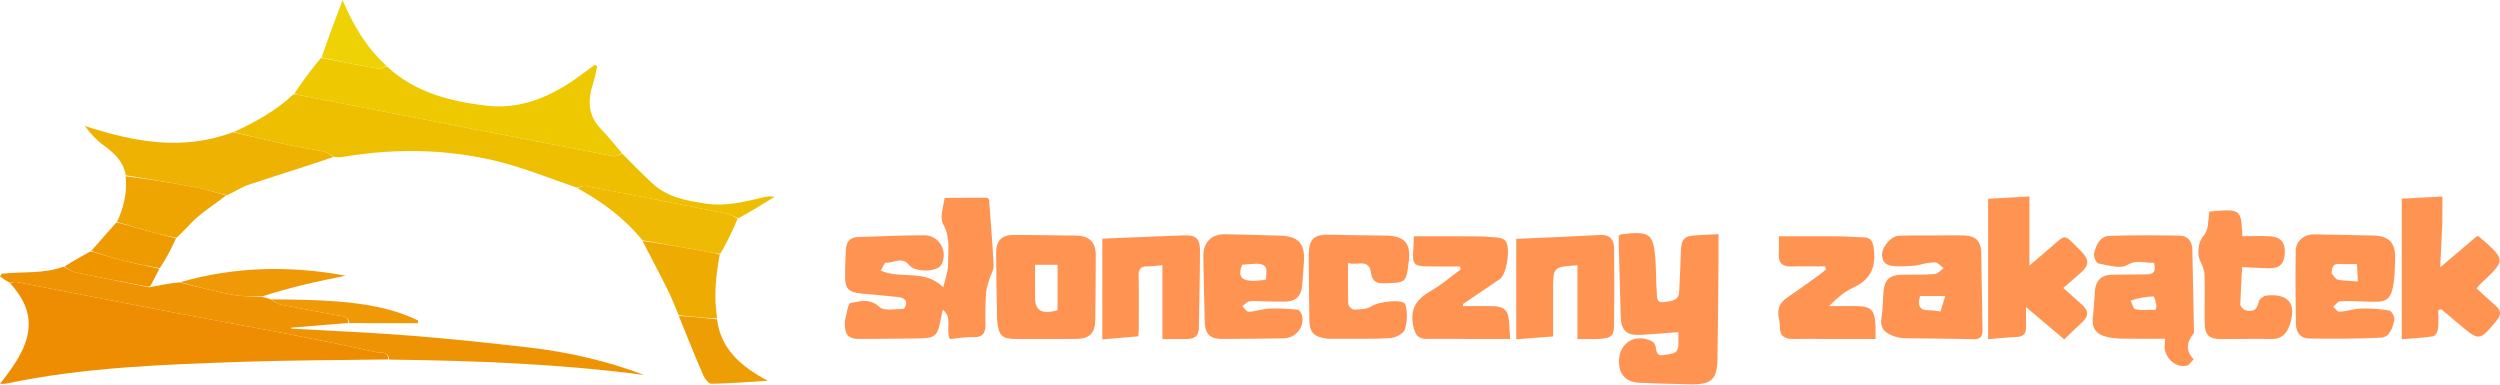
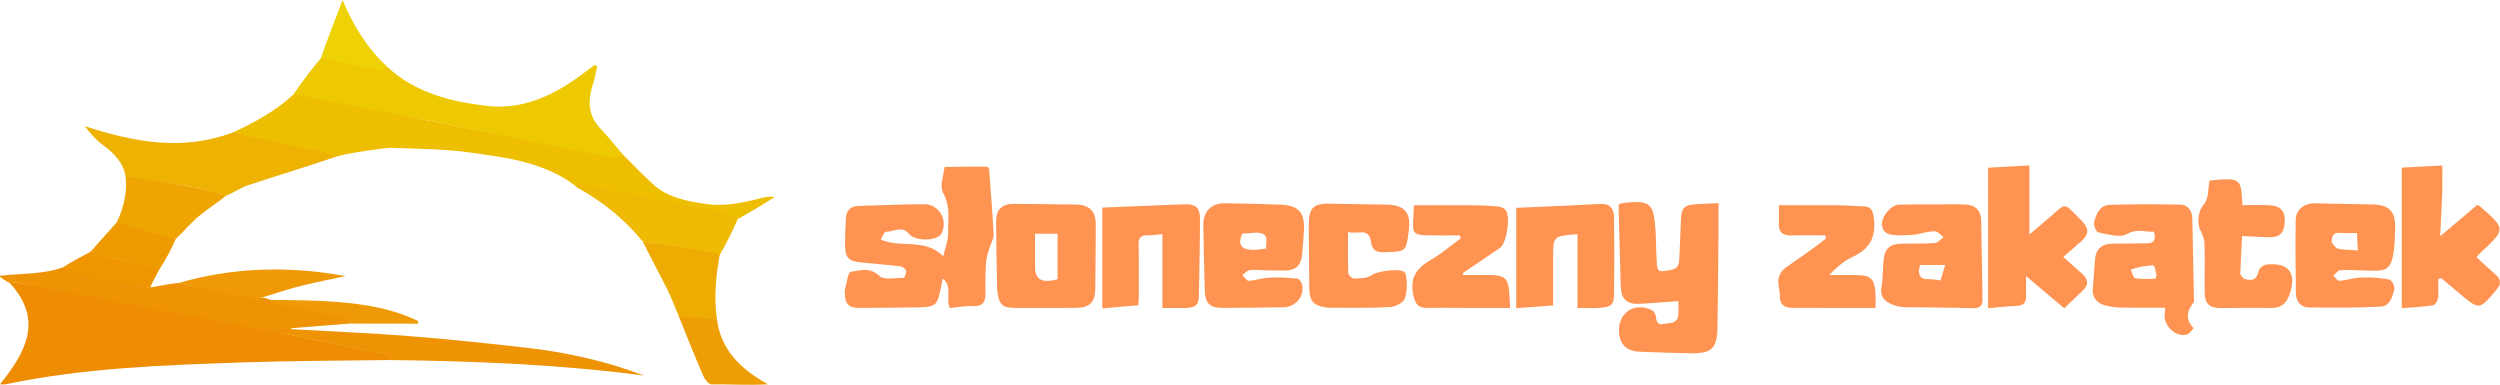
<svg xmlns="http://www.w3.org/2000/svg" width="319.582mm" height="49.129mm" viewBox="0 0 319.582 49.129" version="1.1" id="svg1">
  <defs id="defs1" />
  <g id="layer1" transform="translate(-0.029172,-4.918075)">
    <g id="g37" transform="matrix(0.2645833,0,0,0.2645833,-56.79605,5.935877)">
-       <path id="path21" d="m 1298.95,145.815 c 4.186,1.415 6.268,0.239 7.13,-3.872 0.257,-1.228 2.276,-2.819 3.63,-2.97 10.865,-1.213 14.907,4.093 11.23,14.49 -1.467,4.149 -4.075,6.591 -8.894,6.487 -8.161,-0.175 -16.33,0.037 -24.496,0.024 -5.368,-0.009 -7.502,-2.039 -7.582,-7.54 -0.113,-7.831 0.154,-15.67 -0.086,-23.494 -0.07,-2.273 -1.006,-4.677 -2.099,-6.724 -1.604,-3.003 -0.946,-9.304 1.428,-11.83 0.938,-0.998 1.54,-2.435 1.947,-3.777 0.429,-1.415 0.451,-2.955 0.636,-4.442 0.16,-1.283 0.299,-2.569 0.44,-3.787 15.888,-1.556 15.148,-0.792 15.969,11.893 4.362,0 8.816,-0.174 13.25,0.045 5.216,0.259 7.498,2.987 7.221,8.094 -0.288,5.321 -2.529,7.503 -7.766,7.364 -4.126,-0.109 -8.248,-0.371 -12.87,-0.589 -0.318,6.165 -0.684,12.104 -0.861,18.048 -0.024,0.801 0.907,1.631 1.774,2.579 z m -371.997,14.126 c -7.82,-0.022 -15.143,-0.157 -22.461,-0.02 -4.558,0.085 -5.976,-1.867 -6.915,-6.375 -1.744,-8.371 1.753,-12.955 8.52,-16.846 5.111,-2.939 9.638,-6.895 14.424,-10.398 -0.12,-0.473 -0.24,-0.947 -0.36,-1.42 -5.379,0 -10.759,0.086 -16.135,-0.023 -5.984,-0.122 -6.88,-1.213 -6.485,-7.185 0.162,-2.449 0.247,-4.903 0.366,-7.354 9.923,0 19.525,-0.045 29.126,0.023 3.654,0.026 7.317,0.199 10.954,0.54 1.39,0.13 3.115,0.539 4.002,1.472 2.834,2.985 0.867,16.286 -2.607,18.662 -5.896,4.031 -11.837,7.996 -17.75,12.003 -0.07,0.048 -0.009,0.289 -0.009,1 4.23,0 8.465,-0.017 12.7,0.004 7.636,0.037 9.301,1.657 9.672,9.315 0.096,1.978 0.241,3.953 0.405,6.605 -5.736,0 -11.342,0 -17.448,-0.001 z m 173.002,0.005 c -6.655,-0.022 -12.811,-0.129 -18.964,-0.036 -4.056,0.061 -6.325,-1.477 -6.304,-5.787 0.01,-1.48 -0.21,-2.984 -0.51,-4.439 -0.875,-4.249 0.507,-7.387 4.135,-9.819 5.108,-3.424 10.073,-7.061 15.076,-10.641 1.262,-0.903 2.433,-1.932 3.646,-2.903 -0.131,-0.483 -0.263,-0.966 -0.394,-1.449 -5.406,0 -10.816,-0.129 -16.216,0.04 -4.446,0.139 -6.495,-1.683 -6.231,-6.201 0.163,-2.78 0.03,-5.578 0.03,-8.406 9.994,0 19.418,-0.051 28.841,0.024 3.986,0.032 7.968,0.409 11.955,0.477 3.308,0.057 4.501,1.678 4.987,4.879 1.363,8.964 -1.147,15.491 -9.887,19.455 -4.259,1.932 -7.943,5.131 -11.567,8.877 4.223,0 8.446,-0.018 12.669,0.004 7.526,0.04 9.39,1.831 9.698,9.363 0.08,1.964 0.012,3.934 0.012,6.562 -6.944,0 -13.709,0 -20.974,-3e-5 z m -115.106,0.039 c -2.763,0.002 -5.056,0.002 -7.93,0.002 0,-12.189 0,-23.922 0,-35.678 -11.77,0.82 -11.77,0.82 -11.77,12.009 0,7.299 3e-5,14.598 3e-5,22.395 -6.088,0.467 -11.782,0.903 -17.811,1.365 0,-16.904 0,-33.15 0,-48.512 13.664,-0.614 27.17,-1.133 40.664,-1.876 4.673,-0.257 6.543,2.306 6.595,6.235 0.168,12.658 0.174,25.322 -0.045,37.979 -0.087,5.05 -1.851,5.973 -9.704,6.081 z m -199.063,-0.025 c -3.266,0.007 -6.067,0.007 -9.401,0.007 0,-12.036 0,-23.627 0,-35.69 -2.791,0.237 -5.034,0.61 -7.27,0.574 -3.226,-0.052 -4.291,1.273 -4.218,4.508 0.195,8.661 0.071,17.329 0.056,25.994 -0.002,0.973 -0.121,1.946 -0.212,3.302 -5.778,0.492 -11.358,0.967 -17.392,1.48 0,-16.763 0,-33.135 0,-48.68 13.218,-0.537 26.392,-1.127 39.572,-1.583 5.665,-0.196 7.642,1.579 7.626,7.287 -0.035,12.492 -0.325,24.983 -0.543,37.475 -0.093,5.347 -3.895,5.401 -8.218,5.326 z m 74.361,-0.109 c -1.803,-0.027 -3.152,0.079 -4.46,-0.105 -6.357,-0.894 -8.243,-3.018 -8.321,-9.423 -0.123,-10.148 -0.229,-20.296 -0.262,-30.445 -0.028,-8.564 2.422,-10.642 11.088,-10.329 8.809,0.318 17.633,0.226 26.447,0.442 8.835,0.217 11.862,3.786 10.795,12.449 -1.287,10.451 -1.294,10.248 -11.654,10.577 -4.045,0.129 -6.066,-0.845 -6.631,-5.086 -0.952,-7.148 -6.581,-3.26 -11.085,-4.726 0,7.103 -0.123,13.51 0.132,19.901 0.038,0.965 1.875,2.678 2.818,2.636 2.906,-0.128 6.358,-0.131 8.532,-1.679 3.024,-2.154 15.485,-3.716 16.278,-0.719 0.998,3.769 0.904,8.291 -0.281,11.987 -0.639,1.991 -4.472,3.998 -6.982,4.16 -8.618,0.558 -17.289,0.304 -26.413,0.359 z m 280.11,-35.377 c -3.048,0.272 -5.706,0.434 -8.355,0.346 -3.565,-0.118 -7.379,-0.268 -7.821,-5.037 -0.382,-4.121 4.283,-9.619 8.237,-9.742 6.157,-0.192 12.322,-0.114 18.484,-0.134 4.496,-0.015 9.001,-0.176 13.487,0.04 5.058,0.243 7.586,2.932 7.687,7.914 0.252,12.483 0.393,24.967 0.649,37.45 0.066,3.212 -0.844,4.85 -4.535,4.739 -10.651,-0.319 -21.313,-0.279 -31.969,-0.473 -1.98,-0.036 -4.064,-0.193 -5.907,-0.842 -4.12,-1.45 -7.381,-3.515 -6.413,-8.989 0.749,-4.235 0.597,-8.622 1.006,-12.926 0.531,-5.591 2.99,-7.801 8.748,-7.934 5.327,-0.123 10.673,0.084 15.976,-0.315 1.493,-0.112 2.863,-1.849 4.289,-2.841 -1.38,-0.993 -2.748,-2.793 -4.141,-2.812 -3.003,-0.041 -6.018,0.834 -9.421,1.555 m 12.1,22.155 c 0.699,-2.336 1.397,-4.672 2.222,-7.429 -4.88,0 -8.475,0 -12.144,0 -1.27,4.417 -0.448,7.029 4.623,6.87 1.476,-0.046 2.966,0.357 5.3,0.559 z m -455.815,4.491 c -0.22,-11.257 -0.475,-22.079 -0.506,-32.902 -0.017,-5.858 2.855,-8.594 8.585,-8.558 9.992,0.064 19.984,0.164 29.975,0.32 6.482,0.102 9.589,3.128 9.585,9.438 -0.007,10.493 -0.093,20.986 -0.244,31.477 -0.091,6.33 -2.836,8.958 -9.301,8.999 -9.66,0.061 -19.32,0.07 -28.98,0.036 -6.809,-0.024 -8.344,-1.494 -9.115,-8.811 m 18.315,-10.075 c 0.451,5.443 3.73,6.985 10.868,5.009 0,-7.172 0,-14.378 0,-21.957 -3.671,0 -7.036,0 -10.877,0 0,5.478 0,10.747 0.009,16.948 z m 656.902,-13.483 c -0.968,16.24 -4.428,14.463 -15.908,14.241 -3.497,-0.068 -7.014,-0.372 -10.479,-0.074 -1.168,0.101 -2.205,1.73 -3.301,2.661 1,0.853 2.057,2.488 2.99,2.42 3.479,-0.253 6.907,-1.469 10.375,-1.568 4.585,-0.132 9.244,0.14 13.748,0.937 1.11,0.196 2.726,3.326 2.402,4.706 -0.857,3.647 -2.106,8.208 -6.617,8.419 -11.633,0.545 -23.304,0.597 -34.951,0.383 -3.729,-0.068 -5.936,-3.1 -5.99,-6.856 -0.171,-11.823 -0.269,-23.652 -0.099,-35.474 0.069,-4.807 4.106,-8.051 9.116,-7.969 9.323,0.153 18.644,0.367 27.966,0.548 8.177,0.159 11.25,3.423 10.973,11.674 -0.062,1.831 -0.133,3.662 -0.224,5.953 m -30.466,0.732 c 0.992,1.04 1.846,2.75 3.003,2.988 3.004,0.619 6.141,0.591 9.686,0.855 -0.172,-3.117 -0.305,-5.52 -0.465,-8.411 -3.059,0 -5.702,0.176 -8.31,-0.047 -2.945,-0.252 -3.846,1.234 -3.913,4.615 z m -515.321,13.465 c -2.822,-0.06 -5.196,-0.39 -7.465,-0.039 -1.262,0.195 -2.349,1.525 -3.514,2.344 1.039,0.969 2.125,2.804 3.107,2.75 3.309,-0.183 6.565,-1.403 9.87,-1.546 4.594,-0.199 9.234,0.04 13.809,0.524 0.876,0.093 2.03,2.119 2.215,3.378 0.812,5.511 -3.469,10.363 -9.076,10.45 -9.82,0.152 -19.642,0.27 -29.463,0.297 -6.128,0.017 -8.444,-2.271 -8.604,-8.357 -0.276,-10.48 -0.553,-20.961 -0.693,-31.443 -0.093,-6.983 3.969,-10.956 10.775,-10.794 8.817,0.21 17.634,0.402 26.448,0.691 8.622,0.283 11.845,3.746 11.408,12.209 -0.206,3.984 -0.551,7.962 -0.893,11.938 -0.45,5.231 -3.113,7.677 -8.445,7.728 -2.995,0.029 -5.992,-0.071 -9.48,-0.128 m -4.419,-18.196 c -2.258,0.163 -4.516,0.326 -6.589,0.475 -2.786,6.514 0.221,9.156 11.526,7.181 -0.315,-3.174 2.176,-7.659 -4.937,-7.657 z m 573.224,-19.791 c -0.329,7.082 -0.643,13.682 -1.017,21.513 6.528,-5.529 12.162,-10.3 17.753,-15.036 0.417,0.091 0.822,0.057 1.036,0.243 13.05,11.302 13.046,11.301 0.583,22.882 -0.595,0.553 -1.07,1.236 -1.805,2.098 3.157,2.877 6.16,5.719 9.282,8.425 2.736,2.371 2.568,4.563 0.317,7.241 -8.296,9.87 -8.249,9.91 -17.993,1.697 -2.877,-2.425 -5.753,-4.851 -8.63,-7.277 -0.5,0.137 -1.001,0.275 -1.501,0.412 0,3.059 0.234,6.145 -0.11,9.166 -0.147,1.292 -1.356,3.362 -2.321,3.509 -4.889,0.745 -9.856,0.974 -15.183,1.415 0,-22.829 0,-45.199 0,-67.92 6.432,-0.336 12.81,-0.67 19.602,-1.025 0,4.286 0,8.23 -0.014,12.657 z m -148.912,25.014 c 2.315,-0.035 4.148,-0.088 5.98,-0.079 3.602,0.019 4.806,-1.7 3.59,-5.645 -4.173,0.389 -8.032,-1.734 -12.992,1.163 -3.387,1.979 -9.282,0.035 -13.934,-0.819 -0.988,-0.181 -2.352,-3.482 -1.972,-4.936 1.006,-3.855 2.706,-8.191 7.434,-8.351 11.317,-0.382 22.657,-0.32 33.982,-0.119 3.879,0.069 5.946,2.79 6.036,6.657 0.308,13.155 0.535,26.311 0.792,39.467 0.01,0.333 0.133,0.779 -0.032,0.983 -3.381,4.186 -4.297,8.369 -0.103,12.608 -1.078,1.06 -1.993,2.737 -3.262,3.072 -5.581,1.473 -11.573,-4.421 -10.709,-10.245 0.117,-0.79 0.084,-1.603 0.136,-2.726 -7.002,0 -13.805,0.099 -20.602,-0.048 -2.805,-0.06 -5.696,-0.307 -8.376,-1.073 -4.093,-1.17 -6.436,-3.865 -5.934,-8.533 0.498,-4.632 0.655,-9.299 1.099,-13.938 0.451,-4.709 3.181,-7.175 7.89,-7.325 3.496,-0.111 6.997,-0.073 10.978,-0.112 m -1.652,12.62 c 0.718,1.456 1.238,3.996 2.191,4.17 3.133,0.572 6.424,0.335 9.648,0.231 0.233,-0.007 0.706,-1.498 0.569,-2.203 -0.294,-1.518 -0.954,-4.264 -1.391,-4.25 -3.642,0.117 -7.267,0.747 -11.017,2.052 z m -68.883,-28.53 c 4e-4,-7.123 4e-4,-13.745 4e-4,-20.695 7.033,-0.39 13.415,-0.743 19.953,-1.105 0,11.043 0,21.634 0,33.362 4.194,-3.575 8.035,-6.761 11.777,-10.061 5.38,-4.745 5.348,-4.78 10.277,0.216 1.053,1.067 2.138,2.103 3.169,3.191 3.728,3.936 3.657,6.534 -0.34,10.102 -2.713,2.423 -5.494,4.77 -8.523,7.393 3.275,2.933 6.218,5.611 9.207,8.234 3.017,2.648 3.069,5.303 0.172,8.059 -2.884,2.743 -5.755,5.499 -8.929,8.534 -5.819,-4.918 -11.476,-9.7 -18.439,-15.585 0,4.105 -0.062,6.795 0.016,9.48 0.095,3.269 -1.211,4.869 -4.677,4.964 -4.292,0.117 -8.571,0.657 -13.662,1.082 0,-15.845 0,-31.258 3e-4,-47.172 z m -130.28,11.005 c -0.154,15.48 -0.233,30.462 -0.48,45.441 -0.167,10.154 -2.799,12.677 -12.871,12.507 -8.316,-0.141 -16.632,-0.394 -24.941,-0.755 -6.466,-0.281 -9.858,-4.051 -9.789,-10.529 0.094,-8.836 8.041,-13.552 16.086,-9.435 0.84,0.43 1.583,1.762 1.699,2.754 0.284,2.422 0.762,4.5 3.81,3.812 2.864,-0.647 6.794,0.051 7.1,-4.572 0.128,-1.939 0.021,-3.894 0.021,-6.502 -6.423,0.481 -12.323,1.028 -18.236,1.339 -6.834,0.359 -9.453,-2.15 -9.638,-8.877 -0.315,-11.477 -0.639,-22.954 -0.945,-34.431 -0.043,-1.618 -0.006,-3.238 -0.006,-4.625 0.741,-0.386 1.018,-0.638 1.321,-0.674 14.006,-1.679 15.643,-0.354 16.486,13.66 0.29,4.817 0.203,9.658 0.573,14.467 0.159,2.067 -0.315,5.276 3.486,4.618 3.122,-0.54 7.096,-0.214 7.34,-5.004 0.329,-6.479 0.597,-12.962 0.82,-19.446 0.21,-6.112 1.614,-7.565 7.705,-7.818 3.282,-0.136 6.561,-0.337 10.462,-0.542 0,4.91 0,9.512 0,14.614 z M 671.203,91.788 c 7.28,-0.106 14.09,-0.106 20.667,-0.106 0.422,0.589 0.763,0.846 0.784,1.126 0.786,10.571 1.675,21.137 2.19,31.722 0.1,2.049 -1.327,4.154 -1.947,6.262 -0.645,2.192 -1.519,4.396 -1.67,6.637 -0.334,4.978 -0.47,9.988 -0.326,14.974 0.129,4.459 -1.083,6.878 -6.163,6.643 -3.725,-0.172 -7.493,0.599 -11.009,0.928 -2.292,-4.727 1.526,-10.234 -3.435,-14.211 -0.276,1.226 -0.477,2.003 -0.624,2.789 -2.005,10.67 -2.424,11.034 -13.139,11.143 -8.824,0.09 -17.647,0.217 -26.471,0.222 -5.328,0.003 -7.093,-1.895 -7.112,-7.269 -0.002,-0.499 -0.085,-1.029 0.047,-1.493 0.865,-3.037 1.413,-8.447 2.743,-8.651 4.465,-0.684 9.238,-2.436 13.902,1.931 2.267,2.122 7.717,0.963 11.724,0.943 0.455,-0.002 1.408,-2.35 1.19,-3.419 -0.18,-0.883 -1.687,-2 -2.714,-2.124 -6.27,-0.76 -12.571,-1.262 -18.861,-1.857 -6.389,-0.604 -8.011,-2.391 -7.921,-8.918 0.058,-4.16 0.13,-8.325 0.411,-12.474 0.244,-3.598 1.986,-5.841 5.974,-5.933 10.645,-0.244 21.288,-0.865 31.93,-0.826 7.291,0.027 11.575,7.859 8.227,14.21 -1.889,3.583 -12.583,3.9 -15.644,0.13 -3.479,-4.285 -7.47,-0.828 -11.168,-1.099 -0.723,-0.053 -1.635,2.449 -2.482,3.809 9.821,4.442 21.172,-0.999 30.205,8.116 0.887,-3.991 2.359,-7.569 2.326,-11.132 -0.061,-6.474 1.256,-12.954 -2.396,-19.432 -1.765,-3.13 0.08,-8.295 0.76,-12.644 z" style="fill:#ff9452;fill-opacity:1" />
+       <path id="path21" d="m 1298.95,130.815 c 4.186,1.415 6.268,0.239 7.13,-3.872 0.257,-1.228 2.276,-2.819 3.63,-2.97 10.865,-1.213 14.907,4.093 11.23,14.49 -1.467,4.149 -4.075,6.591 -8.894,6.487 -8.161,-0.175 -16.33,0.037 -24.496,0.024 -5.368,-0.009 -7.502,-2.039 -7.582,-7.54 -0.113,-7.831 0.154,-15.67 -0.086,-23.494 -0.07,-2.273 -1.006,-4.677 -2.099,-6.724 -1.604,-3.003 -0.946,-9.304 1.428,-11.83 0.938,-0.998 1.54,-2.435 1.947,-3.777 0.429,-1.415 0.451,-2.955 0.636,-4.442 0.16,-1.283 0.299,-2.569 0.44,-3.787 15.888,-1.556 15.148,-0.792 15.969,11.893 4.362,0 8.816,-0.174 13.25,0.045 5.216,0.259 7.498,2.987 7.221,8.094 -0.288,5.321 -2.529,7.503 -7.766,7.364 -4.126,-0.109 -8.248,-0.371 -12.87,-0.589 -0.318,6.165 -0.684,12.104 -0.861,18.048 -0.024,0.801 0.907,1.631 1.774,2.579 z m -371.997,14.126 c -7.82,-0.022 -15.143,-0.157 -22.461,-0.02 -4.558,0.085 -5.976,-1.867 -6.915,-6.375 -1.744,-8.371 1.753,-12.955 8.52,-16.846 5.111,-2.939 9.638,-6.895 14.424,-10.398 -0.12,-0.473 -0.24,-0.947 -0.36,-1.42 -5.379,0 -10.759,0.086 -16.135,-0.023 -5.984,-0.122 -6.88,-1.213 -6.485,-7.185 0.162,-2.449 0.247,-4.903 0.366,-7.354 9.923,0 19.525,-0.045 29.126,0.023 3.654,0.026 7.317,0.199 10.954,0.54 1.39,0.13 3.115,0.539 4.002,1.472 2.834,2.985 0.867,16.286 -2.607,18.662 -5.896,4.031 -11.837,7.996 -17.75,12.003 -0.07,0.048 -0.009,0.289 -0.009,1 4.23,0 8.465,-0.017 12.7,0.004 7.636,0.037 9.301,1.657 9.672,9.315 0.096,1.978 0.241,3.953 0.405,6.605 -5.736,0 -11.342,0 -17.448,-0.001 z m 173.002,0.005 c -6.655,-0.022 -12.811,-0.129 -18.964,-0.036 -4.056,0.061 -6.325,-1.477 -6.304,-5.787 0.01,-1.48 -0.21,-2.984 -0.51,-4.439 -0.875,-4.249 0.507,-7.387 4.135,-9.819 5.108,-3.424 10.073,-7.061 15.076,-10.641 1.262,-0.903 2.433,-1.932 3.646,-2.903 -0.131,-0.483 -0.263,-0.966 -0.394,-1.449 -5.406,0 -10.816,-0.129 -16.216,0.04 -4.446,0.139 -6.495,-1.683 -6.231,-6.201 0.163,-2.78 0.03,-5.578 0.03,-8.406 9.994,0 19.418,-0.051 28.841,0.024 3.986,0.032 7.968,0.409 11.955,0.477 3.308,0.057 4.501,1.678 4.987,4.879 1.363,8.964 -1.147,15.491 -9.887,19.455 -4.259,1.932 -7.943,5.131 -11.567,8.877 4.223,0 8.446,-0.018 12.669,0.004 7.526,0.04 9.39,1.831 9.698,9.363 0.08,1.964 0.012,3.934 0.012,6.562 -6.944,0 -13.709,0 -20.974,-3e-5 z m -115.106,0.039 c -2.763,0.002 -5.056,0.002 -7.93,0.002 0,-12.189 0,-23.922 0,-35.678 -11.77,0.82 -11.77,0.82 -11.77,12.009 0,7.299 3e-5,14.598 3e-5,22.395 -6.088,0.467 -11.782,0.903 -17.811,1.365 0,-16.904 0,-33.15 0,-48.512 13.664,-0.614 27.17,-1.133 40.664,-1.876 4.673,-0.257 6.543,2.306 6.595,6.235 0.168,12.658 0.174,25.322 -0.045,37.979 -0.087,5.05 -1.851,5.973 -9.704,6.081 z m -199.063,-0.025 c -3.266,0.007 -6.067,0.007 -9.401,0.007 0,-12.036 0,-23.627 0,-35.69 -2.791,0.237 -5.034,0.61 -7.27,0.574 -3.226,-0.052 -4.291,1.273 -4.218,4.508 0.195,8.661 0.071,17.329 0.056,25.994 -0.002,0.973 -0.121,1.946 -0.212,3.302 -5.778,0.492 -11.358,0.967 -17.392,1.48 0,-16.763 0,-33.135 0,-48.68 13.218,-0.537 26.392,-1.127 39.572,-1.583 5.665,-0.196 7.642,1.579 7.626,7.287 -0.035,12.492 -0.325,24.983 -0.543,37.475 -0.093,5.347 -3.895,5.401 -8.218,5.326 z m 74.361,-0.109 c -1.803,-0.027 -3.152,0.079 -4.46,-0.105 -6.357,-0.894 -8.243,-3.018 -8.321,-9.423 -0.123,-10.148 -0.229,-20.296 -0.262,-30.445 -0.028,-8.564 2.422,-10.642 11.088,-10.329 8.809,0.318 17.633,0.226 26.447,0.442 8.835,0.217 11.862,3.786 10.795,12.449 -1.287,10.451 -1.294,10.248 -11.654,10.577 -4.045,0.129 -6.066,-0.845 -6.631,-5.086 -0.952,-7.148 -6.581,-3.26 -11.085,-4.726 0,7.103 -0.123,13.51 0.132,19.901 0.038,0.965 1.875,2.678 2.818,2.636 2.906,-0.128 6.358,-0.131 8.532,-1.679 3.024,-2.154 15.485,-3.716 16.278,-0.719 0.998,3.769 0.904,8.291 -0.281,11.987 -0.639,1.991 -4.472,3.998 -6.982,4.16 -8.618,0.558 -17.289,0.304 -26.413,0.359 z m 280.11,-35.377 c -3.048,0.272 -5.706,0.434 -8.355,0.346 -3.565,-0.118 -7.379,-0.268 -7.821,-5.037 -0.382,-4.121 4.283,-9.619 8.237,-9.742 6.157,-0.192 12.322,-0.114 18.484,-0.134 4.496,-0.015 9.001,-0.176 13.487,0.04 5.058,0.243 7.586,2.932 7.687,7.914 0.252,12.483 0.393,24.967 0.649,37.45 0.066,3.212 -0.844,4.85 -4.535,4.739 -10.651,-0.319 -21.313,-0.279 -31.969,-0.473 -1.98,-0.036 -4.064,-0.193 -5.907,-0.842 -4.12,-1.45 -7.381,-3.515 -6.413,-8.989 0.749,-4.235 0.597,-8.622 1.006,-12.926 0.531,-5.591 2.99,-7.801 8.748,-7.934 5.327,-0.123 10.673,0.084 15.976,-0.315 1.493,-0.112 2.863,-1.849 4.289,-2.841 -1.38,-0.993 -2.748,-2.793 -4.141,-2.812 -3.003,-0.041 -6.018,0.834 -9.421,1.555 m 12.1,22.155 c 0.699,-2.336 1.397,-4.672 2.222,-7.429 -4.88,0 -8.475,0 -12.144,0 -1.27,4.417 -0.448,7.029 4.623,6.87 1.476,-0.046 2.966,0.357 5.3,0.559 z m -455.815,4.491 c -0.22,-11.257 -0.475,-22.079 -0.506,-32.902 -0.017,-5.858 2.855,-8.594 8.585,-8.558 9.992,0.064 19.984,0.164 29.975,0.32 6.482,0.102 9.589,3.128 9.585,9.438 -0.007,10.493 -0.093,20.986 -0.244,31.477 -0.091,6.33 -2.836,8.958 -9.301,8.999 -9.66,0.061 -19.32,0.07 -28.98,0.036 -6.809,-0.024 -8.344,-1.494 -9.115,-8.811 m 18.315,-10.075 c 0.451,5.443 3.73,6.985 10.868,5.009 0,-7.172 0,-14.378 0,-21.957 -3.671,0 -7.036,0 -10.877,0 0,5.478 0,10.747 0.009,16.948 z m 656.902,-13.483 c -0.968,16.24 -4.428,14.463 -15.908,14.241 -3.497,-0.068 -7.014,-0.372 -10.479,-0.074 -1.168,0.101 -2.205,1.73 -3.301,2.661 1,0.853 2.057,2.488 2.99,2.42 3.479,-0.253 6.907,-1.469 10.375,-1.568 4.585,-0.132 9.244,0.14 13.748,0.937 1.11,0.196 2.726,3.326 2.402,4.706 -0.857,3.647 -2.106,8.208 -6.617,8.419 -11.633,0.545 -23.304,0.597 -34.951,0.383 -3.729,-0.068 -5.936,-3.1 -5.99,-6.856 -0.171,-11.823 -0.269,-23.652 -0.099,-35.474 0.069,-4.807 4.106,-8.051 9.116,-7.969 9.323,0.153 18.644,0.367 27.966,0.548 8.177,0.159 11.25,3.423 10.973,11.674 -0.062,1.831 -0.133,3.662 -0.224,5.953 m -30.466,0.732 c 0.992,1.04 1.846,2.75 3.003,2.988 3.004,0.619 6.141,0.591 9.686,0.855 -0.172,-3.117 -0.305,-5.52 -0.465,-8.411 -3.059,0 -5.702,0.176 -8.31,-0.047 -2.945,-0.252 -3.846,1.234 -3.913,4.615 z m -515.321,13.465 c -2.822,-0.06 -5.196,-0.39 -7.465,-0.039 -1.262,0.195 -2.349,1.525 -3.514,2.344 1.039,0.969 2.125,2.804 3.107,2.75 3.309,-0.183 6.565,-1.403 9.87,-1.546 4.594,-0.199 9.234,0.04 13.809,0.524 0.876,0.093 2.03,2.119 2.215,3.378 0.812,5.511 -3.469,10.363 -9.076,10.45 -9.82,0.152 -19.642,0.27 -29.463,0.297 -6.128,0.017 -8.444,-2.271 -8.604,-8.357 -0.276,-10.48 -0.553,-20.961 -0.693,-31.443 -0.093,-6.983 3.969,-10.956 10.775,-10.794 8.817,0.21 17.634,0.402 26.448,0.691 8.622,0.283 11.845,3.746 11.408,12.209 -0.206,3.984 -0.551,7.962 -0.893,11.938 -0.45,5.231 -3.113,7.677 -8.445,7.728 -2.995,0.029 -5.992,-0.071 -9.48,-0.128 m -4.419,-18.196 c -2.258,0.163 -4.516,0.326 -6.589,0.475 -2.786,6.514 0.221,9.156 11.526,7.181 -0.315,-3.174 2.176,-7.659 -4.937,-7.657 z M 1394.777,88.774 c -0.329,7.082 -0.643,13.682 -1.017,21.513 6.528,-5.529 12.162,-10.3 17.753,-15.036 0.417,0.091 0.822,0.057 1.036,0.243 13.05,11.302 13.046,11.301 0.583,22.882 -0.595,0.553 -1.07,1.236 -1.805,2.098 3.157,2.877 6.16,5.719 9.282,8.425 2.736,2.371 2.568,4.563 0.317,7.241 -8.296,9.87 -8.249,9.91 -17.993,1.697 -2.877,-2.425 -5.753,-4.851 -8.63,-7.277 -0.5,0.137 -1.001,0.275 -1.501,0.412 0,3.059 0.234,6.145 -0.11,9.166 -0.147,1.292 -1.356,3.362 -2.321,3.509 -4.889,0.745 -9.856,0.974 -15.183,1.415 0,-22.829 0,-45.199 0,-67.92 6.432,-0.336 12.81,-0.67 19.602,-1.025 0,4.286 0,8.23 -0.014,12.657 z m -148.912,25.014 c 2.315,-0.035 4.148,-0.088 5.98,-0.079 3.602,0.019 4.806,-1.7 3.59,-5.645 -4.173,0.389 -8.032,-1.734 -12.992,1.163 -3.387,1.979 -9.282,0.035 -13.934,-0.819 -0.988,-0.181 -2.352,-3.482 -1.972,-4.936 1.006,-3.855 2.706,-8.191 7.434,-8.351 11.317,-0.382 22.657,-0.32 33.982,-0.119 3.879,0.069 5.946,2.79 6.036,6.657 0.308,13.155 0.535,26.311 0.792,39.467 0.01,0.333 0.133,0.779 -0.032,0.983 -3.381,4.186 -4.297,8.369 -0.103,12.608 -1.078,1.06 -1.993,2.737 -3.262,3.072 -5.581,1.473 -11.573,-4.421 -10.709,-10.245 0.117,-0.79 0.084,-1.603 0.136,-2.726 -7.002,0 -13.805,0.099 -20.602,-0.048 -2.805,-0.06 -5.696,-0.307 -8.376,-1.073 -4.093,-1.17 -6.436,-3.865 -5.934,-8.533 0.498,-4.632 0.655,-9.299 1.099,-13.938 0.451,-4.709 3.181,-7.175 7.89,-7.325 3.496,-0.111 6.997,-0.073 10.978,-0.112 m -1.652,12.62 c 0.718,1.456 1.238,3.996 2.191,4.17 3.133,0.572 6.424,0.335 9.648,0.231 0.233,-0.007 0.706,-1.498 0.569,-2.203 -0.294,-1.518 -0.954,-4.264 -1.391,-4.25 -3.642,0.117 -7.267,0.747 -11.017,2.052 z m -68.883,-28.53 c 4e-4,-7.123 4e-4,-13.745 4e-4,-20.695 7.033,-0.39 13.415,-0.743 19.953,-1.105 0,11.043 0,21.634 0,33.362 4.194,-3.575 8.035,-6.761 11.777,-10.061 5.38,-4.745 5.348,-4.78 10.277,0.216 1.053,1.067 2.138,2.103 3.169,3.191 3.728,3.936 3.657,6.534 -0.34,10.102 -2.713,2.423 -5.494,4.77 -8.523,7.393 3.275,2.933 6.218,5.611 9.207,8.234 3.017,2.648 3.069,5.303 0.172,8.059 -2.884,2.743 -5.755,5.499 -8.929,8.534 -5.819,-4.918 -11.476,-9.7 -18.439,-15.585 0,4.105 -0.062,6.795 0.016,9.48 0.095,3.269 -1.211,4.869 -4.677,4.964 -4.292,0.117 -8.571,0.657 -13.662,1.082 0,-15.845 0,-31.258 3e-4,-47.172 z m -130.28,11.005 c -0.154,15.48 -0.233,30.462 -0.48,45.441 -0.167,10.154 -2.799,12.677 -12.871,12.507 -8.316,-0.141 -16.632,-0.394 -24.941,-0.755 -6.466,-0.281 -9.858,-4.051 -9.789,-10.529 0.094,-8.836 8.041,-13.552 16.086,-9.435 0.84,0.43 1.583,1.762 1.699,2.754 0.284,2.422 0.762,4.5 3.81,3.812 2.864,-0.647 6.794,0.051 7.1,-4.572 0.128,-1.939 0.021,-3.894 0.021,-6.502 -6.423,0.481 -12.323,1.028 -18.236,1.339 -6.834,0.359 -9.453,-2.15 -9.638,-8.877 -0.315,-11.477 -0.639,-22.954 -0.945,-34.431 -0.043,-1.618 -0.006,-3.238 -0.006,-4.625 0.741,-0.386 1.018,-0.638 1.321,-0.674 14.006,-1.679 15.643,-0.354 16.486,13.66 0.29,4.817 0.203,9.658 0.573,14.467 0.159,2.067 -0.315,5.276 3.486,4.618 3.122,-0.54 7.096,-0.214 7.34,-5.004 0.329,-6.479 0.597,-12.962 0.82,-19.446 0.21,-6.112 1.614,-7.565 7.705,-7.818 3.282,-0.136 6.561,-0.337 10.462,-0.542 0,4.91 0,9.512 0,14.614 z M 671.203,76.788 c 7.28,-0.106 14.09,-0.106 20.667,-0.106 0.422,0.589 0.763,0.846 0.784,1.126 0.786,10.571 1.675,21.137 2.19,31.722 0.1,2.049 -1.327,4.154 -1.947,6.262 -0.645,2.192 -1.519,4.396 -1.67,6.637 -0.334,4.978 -0.47,9.988 -0.326,14.974 0.129,4.459 -1.083,6.878 -6.163,6.643 -3.725,-0.172 -7.493,0.599 -11.009,0.928 -2.292,-4.727 1.526,-10.234 -3.435,-14.211 -0.276,1.226 -0.477,2.003 -0.624,2.789 -2.005,10.67 -2.424,11.034 -13.139,11.143 -8.824,0.09 -17.647,0.217 -26.471,0.222 -5.328,0.003 -7.093,-1.895 -7.112,-7.269 -0.002,-0.499 -0.085,-1.029 0.047,-1.493 0.865,-3.037 1.413,-8.447 2.743,-8.651 4.465,-0.684 9.238,-2.436 13.902,1.931 2.267,2.122 7.717,0.963 11.724,0.943 0.455,-0.002 1.408,-2.35 1.19,-3.419 -0.18,-0.883 -1.687,-2 -2.714,-2.124 -6.27,-0.76 -12.571,-1.262 -18.861,-1.857 -6.389,-0.604 -8.011,-2.391 -7.921,-8.918 0.058,-4.16 0.13,-8.325 0.411,-12.474 0.244,-3.598 1.986,-5.841 5.974,-5.933 10.645,-0.244 21.288,-0.865 31.93,-0.826 7.291,0.027 11.575,7.859 8.227,14.21 -1.889,3.583 -12.583,3.9 -15.644,0.13 -3.479,-4.285 -7.47,-0.828 -11.168,-1.099 -0.723,-0.053 -1.635,2.449 -2.482,3.809 9.821,4.442 21.172,-0.999 30.205,8.116 0.887,-3.991 2.359,-7.569 2.326,-11.132 -0.061,-6.474 1.256,-12.954 -2.396,-19.432 -1.765,-3.13 0.08,-8.295 0.76,-12.644 z" style="fill:#ff9452;fill-opacity:1" />
    </g>
-     <g id="g36" transform="matrix(0.2687062,0,0,0.2592324,-64.27766,1.405642)">
-       <path fill="#ee8c02" opacity="1" stroke="none" d="m 423.996,190.8 c -23.122,0.36 -46.258,0.343 -69.363,1.166 -37.723,1.344 -75.481,2.66 -112.571,10.778 -0.737,0.161 -1.539,0.02 -2.741,0.02 12.058,-15.601 21.137,-31.197 4.867,-49.459 1.164,-0.543 2.153,-0.851 3.045,-0.672 24.592,4.924 49.163,9.951 73.76,14.845 18.314,3.644 36.677,7.039 54.986,10.706 14.075,2.819 28.125,5.78 42.12,8.968 2.103,0.479 5.894,-0.652 5.897,3.648 z" id="path2" />
-       <path fill="#eebf01" opacity="1" stroke="none" d="m 350.462,78.697 c 10.138,-4.833 19.824,-10.342 28.457,-18.613 2.338,0.238 3.952,0.587 5.57,0.915 19.576,3.963 39.151,7.927 58.729,11.881 29.45,5.948 58.896,11.912 88.368,17.746 1.122,0.222 2.499,-0.845 3.758,-1.311 4.834,4.966 9.511,10.098 14.54,14.859 7.104,6.724 16.21,8.433 25.505,9.822 9.333,1.394 18.096,-0.892 26.937,-3.109 1.702,-0.427 3.435,-0.727 5.468,-0.266 -5.607,3.59 -11.215,7.18 -17.29,10.608 -1.925,-0.864 -3.312,-1.898 -4.848,-2.216 -22.507,-4.663 -45.027,-9.26 -67.569,-13.749 -1.315,-0.262 -2.84,0.527 -4.267,0.827 -12.503,-4.373 -24.774,-9.652 -37.559,-12.924 -24.138,-6.177 -48.706,-6.593 -73.303,-2.337 -1.311,0.227 -2.644,0.328 -4.565,0.13 -2.169,-1.168 -3.658,-2.348 -5.327,-2.719 -5.599,-1.242 -11.299,-2.03 -16.892,-3.297 -8.601,-1.949 -17.144,-4.15 -25.712,-6.244 z" id="path3" />
-       <path fill="#ee9303" opacity="1" stroke="none" d="m 424.46,190.874 c -0.467,-4.373 -4.259,-3.243 -6.361,-3.722 -13.995,-3.188 -28.045,-6.149 -42.12,-8.968 -18.309,-3.667 -36.672,-7.063 -54.986,-10.706 -24.598,-4.894 -49.169,-9.921 -73.76,-14.845 -0.892,-0.179 -1.881,0.129 -3.181,0.355 -1.796,-0.926 -3.236,-1.997 -4.676,-3.068 0.244,-0.454 0.488,-0.908 0.732,-1.362 9.668,-1.207 19.736,0.207 29.442,-3.512 2.315,1.223 4.069,2.478 6.004,2.893 11.444,2.458 22.929,4.72 34.541,7.263 0.407,0.067 0.674,-0.081 0.926,-0.203 -0.015,0.026 -0.047,0.077 -0.047,0.077 4.332,-0.869 8.664,-1.738 13.587,-2.291 8.907,2.294 17.175,4.518 25.558,6.153 4.523,0.882 9.242,0.755 13.873,1.083 1.075,0.186 2.15,0.373 3.731,0.993 2.089,1.232 3.593,2.414 5.271,2.766 8.875,1.858 17.804,3.451 26.688,5.267 2.219,0.453 5.353,-0.028 5.316,3.762 -9.034,0.771 -18.067,1.542 -27.101,2.313 7.4e-4,0.167 0.001,0.334 0.002,0.501 18.673,1.099 37.373,1.866 56.011,3.389 19.05,1.557 38.067,3.624 57.047,5.897 18.777,2.249 37.097,6.602 54.773,13.538 -40.119,-5.468 -80.425,-7.064 -121.269,-7.572 z" id="path5" />
-       <path fill="#eec902" opacity="1" stroke="none" d="m 535.185,89.044 c -1.099,0.736 -2.477,1.803 -3.599,1.581 -29.472,-5.834 -58.919,-11.797 -88.368,-17.746 -19.578,-3.954 -39.153,-7.918 -58.729,-11.881 -1.618,-0.328 -3.231,-0.677 -5.267,-1.046 3.741,-5.912 7.902,-11.796 12.787,-17.816 9.539,1.719 18.339,3.657 27.188,5.335 1.262,0.239 2.762,-0.777 4.153,-1.212 13.228,12.824 30.025,17.3 47.492,19.418 15.416,1.869 29.011,-3.831 41.417,-12.606 3.425,-2.422 6.702,-5.055 10.046,-7.592 0.375,0.253 0.75,0.507 1.125,0.76 -0.637,2.83 -1.076,5.723 -1.949,8.479 -2.555,8.073 -2.623,15.589 3.613,22.281 3.496,3.752 6.633,7.838 10.091,12.043 z" id="path7" />
-       <path fill="#eeb203" opacity="1" stroke="none" d="m 350.102,78.759 c 8.927,2.032 17.471,4.234 26.072,6.182 5.592,1.267 11.293,2.055 16.892,3.297 1.669,0.37 3.158,1.551 4.895,2.713 -13.411,4.789 -27.032,9.095 -40.532,13.752 -3.391,1.17 -6.393,3.469 -10.256,5.151 -5.737,-1.476 -10.731,-3.166 -15.859,-4.167 -10.697,-2.087 -21.464,-3.811 -32.203,-5.684 -0.954,-6.829 -5.484,-10.99 -10.646,-14.906 -3.337,-2.532 -6.155,-5.748 -8.811,-9.43 23.291,7.801 46.375,12.476 70.447,3.091 z" id="path15" />
-       <path fill="#eeba03" opacity="1" stroke="none" d="m 514.044,106.355 c 1.202,-0.567 2.727,-1.355 4.042,-1.093 22.542,4.489 45.063,9.086 67.569,13.749 1.536,0.318 2.924,1.352 4.576,2.442 -2.412,5.946 -5.02,11.503 -8.267,17.272 -2.727,-0.259 -4.804,-0.799 -6.908,-1.189 -10.039,-1.859 -20.086,-3.678 -30.13,-5.511 -8.38,-10.688 -18.865,-18.836 -30.884,-25.67 z" id="path22" />
-       <path fill="#eea502" opacity="1" stroke="none" d="m 299.089,100.464 c 10.761,1.412 21.529,3.135 32.225,5.223 5.128,1.001 10.122,2.691 15.519,4.233 -4.235,3.552 -9.049,6.67 -13.318,10.411 -3.532,3.094 -6.42,6.922 -10.223,10.483 -4.463,-0.906 -8.327,-1.764 -12.122,-2.859 -5.419,-1.565 -10.787,-3.304 -16.177,-4.968 3.142,-7.024 4.911,-14.301 4.096,-22.521 z" id="path23" />
-       <path fill="#eeac03" opacity="1" stroke="none" d="m 544.991,132.369 c 9.981,1.488 20.028,3.307 30.067,5.166 2.104,0.39 4.18,0.93 6.673,1.456 -1.839,10.354 -2.9,20.697 -1.251,31.585 -6.399,-0.243 -12.333,-0.91 -18.268,-1.576 -1.775,-4.276 -3.36,-8.643 -5.367,-12.807 -3.802,-7.888 -7.847,-15.66 -11.854,-23.824 z" id="path24" />
-       <path fill="#ee9905" opacity="1" stroke="none" d="m 364.135,159.67 c -4.776,0.022 -9.495,0.15 -14.018,-0.732 -8.383,-1.635 -16.651,-3.859 -25.147,-6.208 25.851,-7.732 52.158,-8.31 78.758,-3.249 -6.593,1.467 -13.218,2.804 -19.769,4.438 -6.598,1.646 -13.122,3.589 -19.824,5.752 z" id="path25" />
-       <path fill="#ee9e05" opacity="1" stroke="none" d="m 562.261,169.352 c 5.885,0.315 11.819,0.982 18.179,1.649 1.78,14.585 11.138,23.12 24.112,30.309 -9.664,0.611 -18.211,1.343 -26.768,1.489 -1.296,0.022 -3.163,-2.455 -3.874,-4.15 -4.017,-9.585 -7.762,-19.285 -11.649,-29.296 z" id="path26" />
-       <path fill="#ee9b02" opacity="1" stroke="none" d="m 294.729,123.191 c 5.653,1.458 11.022,3.197 16.441,4.762 3.795,1.096 7.659,1.953 11.873,3.073 -2.106,5.001 -4.592,9.847 -7.704,14.779 -6.412,-1.214 -12.243,-2.346 -17.972,-3.865 -4.952,-1.313 -9.787,-3.065 -14.674,-4.623 3.924,-4.64 7.849,-9.279 12.036,-14.125 z" id="path27" />
-       <path fill="#eed205" opacity="1" stroke="none" d="m 423.173,46.006 c -1.213,0.689 -2.714,1.705 -3.976,1.466 -8.849,-1.678 -17.649,-3.616 -26.878,-5.49 2.964,-9.242 6.341,-18.466 9.991,-28.433 4.938,12.261 11.22,23.302 20.863,32.457 z" id="path28" />
-       <path fill="#ee9905" opacity="1" stroke="none" d="m 405.461,172.864 c -0.429,-3.846 -3.563,-3.365 -5.782,-3.818 -8.884,-1.815 -17.814,-3.409 -26.688,-5.267 -1.678,-0.351 -3.182,-1.533 -4.885,-2.627 10.327,0.116 20.799,0.192 31.211,1.022 13.409,1.069 26.637,3.275 38.853,9.391 -0.008,0.452 -0.016,0.904 -0.024,1.356 -10.74,0 -21.48,0 -32.686,-0.056 z" id="path29" />
-       <path fill="#ee9500" opacity="1" stroke="none" d="m 282.382,137.492 c 5.198,1.382 10.033,3.135 14.985,4.448 5.729,1.519 11.56,2.651 17.74,4.107 -1.228,2.876 -2.85,5.597 -4.303,8.673 0.169,0.356 0.201,0.306 -0.058,0.062 -0.437,-0.094 -0.615,0.056 -0.793,0.205 -11.471,-2.328 -22.957,-4.591 -34.401,-7.048 -1.935,-0.415 -3.689,-1.671 -5.601,-2.932 3.99,-2.709 8.054,-5.024 12.43,-7.515 z" id="path30" />
+     <g id="g36" transform="matrix(0.2687062,0,0,0.25965,-64.27766,1.399983)">
+       <path fill="#ee8c02" opacity="1" stroke="none" d="m 424.55,190.8 c -23.191,0.36 -46.396,0.343 -69.571,1.166 -37.836,1.344 -75.707,2.66 -112.909,10.778 -0.739,0.161 -1.544,0.02 -2.75,0.02 12.094,-15.601 20.954,-31.619 4.635,-49.881 -0.737,-0.324 2.406,-0.429 3.301,-0.25 24.665,4.924 52.51,4.347 77.182,9.241 18.369,3.644 33.587,12.643 51.951,16.311 14.117,2.819 28.209,5.78 42.246,8.968 2.109,0.479 5.912,-0.652 5.915,3.648 z" id="path2" style="stroke-width:1.002" />
+       <path fill="#eebf01" opacity="1" stroke="none" d="m 349.92,78.848 c 10.138,-4.833 20.366,-10.493 28.999,-18.765 2.338,0.238 19.444,0.723 21.061,1.05 19.576,3.963 23.66,7.792 43.237,11.746 29.45,5.948 58.896,11.912 88.368,17.746 1.122,0.222 2.499,-0.845 3.758,-1.311 4.834,4.966 9.511,10.098 14.54,14.859 7.104,6.724 16.21,8.433 25.505,9.822 9.333,1.394 18.096,-0.892 26.937,-3.109 1.702,-0.427 3.435,-0.727 5.468,-0.266 -5.607,3.59 -11.519,7.428 -17.595,10.855 -1.925,-0.864 -3.5,-1.508 -5.036,-1.827 -22.507,-4.663 -44.535,-9.897 -67.077,-14.386 -1.315,-0.262 -2.492,0.499 -3.919,0.799 -9.631,-8.606 -24.079,-13.126 -37.046,-15.252 -24.559,-4.026 -26.012,-3.471 -52.194,-4.503 -1.52,-0.06 -21.538,2.685 -26.535,4.651 -2.169,-1.168 -4.12,-1.393 -5.789,-1.763 -5.599,-1.242 -11.145,-2.38 -16.738,-3.647 -8.601,-1.949 -17.379,-4.604 -25.946,-6.698 z" id="path3" />
+       <path fill="#ee9303" opacity="1" stroke="none" d="m 424.46,190.794 c -0.467,-4.373 -4.259,-3.163 -6.361,-3.642 -13.995,-3.188 -28.045,-6.149 -42.12,-8.968 -18.309,-3.667 -36.672,-7.063 -54.986,-10.706 -24.598,-4.894 -49.169,-9.921 -73.76,-14.845 -0.892,-0.179 -1.916,0.074 -3.216,0.299 -1.796,-0.926 -3.201,-1.941 -4.641,-3.012 -0.495,-0.518 -0.481,-0.51 0.34,-0.63 9.668,-1.207 20.129,-0.525 29.834,-4.244 2.315,1.223 4.069,2.478 6.004,2.893 11.444,2.458 22.929,4.72 34.541,7.263 0.407,0.067 0.674,-0.081 0.926,-0.203 -0.015,0.026 -0.047,0.077 -0.047,0.077 4.332,-0.869 8.664,-1.738 13.587,-2.291 8.907,2.294 17.784,3.888 26.167,5.523 4.523,0.882 8.633,1.385 13.263,1.713 1.075,0.186 2.15,0.373 3.731,0.993 2.089,1.232 4.115,1.874 5.793,2.225 8.875,1.858 17.456,3.181 26.34,4.996 2.219,0.453 5.663,0.834 5.626,4.623 -9.034,0.771 -18.551,1.491 -27.585,2.262 7.4e-4,0.167 0.001,0.334 0.002,0.501 18.673,1.099 37.373,1.866 56.011,3.389 19.05,1.557 38.067,3.624 57.047,5.897 18.777,2.249 37.097,6.602 54.773,13.538 -40.119,-5.468 -80.421,-7.135 -121.265,-7.644 z" id="path5" />
+       <path fill="#eec902" opacity="1" stroke="none" d="m 535.405,89.388 c -1.099,0.736 -3.188,2.033 -4.311,1.811 -29.472,-5.834 -58.426,-12.37 -87.876,-18.319 -19.578,-3.954 -39.153,-7.918 -58.729,-11.881 -1.618,-0.328 -3.618,-0.447 -5.654,-0.815 3.741,-5.912 9.333,-13.333 14.218,-19.352 9.539,1.719 17.164,2.733 26.013,4.412 1.262,0.239 2.893,1.452 4.283,1.017 13.228,12.824 30.025,17.3 47.492,19.418 15.416,1.869 29.011,-3.831 41.417,-12.606 3.425,-2.422 6.702,-5.055 10.046,-7.592 0.375,0.253 0.75,0.507 1.125,0.76 -0.637,2.83 -1.076,5.723 -1.949,8.479 -2.555,8.073 -2.623,15.589 3.613,22.281 3.496,3.752 6.853,8.181 10.311,12.386 z" id="path7" />
+       <path fill="#eeb203" opacity="1" stroke="none" d="m 350.102,78.759 c 8.927,2.032 17.471,4.234 26.072,6.182 5.592,1.267 11.293,2.055 16.892,3.297 1.669,0.37 3.648,1.539 5.385,2.702 -13.411,4.789 -27.521,9.106 -41.021,13.763 -3.391,1.17 -6.807,3.604 -10.67,5.286 -5.737,-1.476 -10.317,-3.302 -15.445,-4.302 -10.697,-2.087 -21.486,-3.203 -32.225,-5.076 -0.954,-6.829 -5.462,-11.598 -10.624,-15.514 -3.337,-2.532 -6.155,-5.748 -8.811,-9.43 23.291,7.801 46.375,12.476 70.447,3.091 z" id="path15" />
+       <path fill="#eeba03" opacity="1" stroke="none" d="m 514.05,105.991 c -1.436,-1.248 2.752,-1.469 4.067,-1.207 22.542,4.489 45.032,9.564 67.539,14.227 1.536,0.318 2.924,1.352 4.576,2.442 -2.412,5.946 -5.27,11.807 -8.517,17.576 -2.727,-0.259 -4.553,-1.103 -6.657,-1.493 -10.039,-1.859 -20.008,-3.33 -30.052,-5.163 -8.38,-10.688 -18.937,-19.548 -30.956,-26.382 z" id="path22" />
+       <path fill="#eea502" opacity="1" stroke="none" d="m 299.089,100.464 c 10.761,1.412 21.529,3.135 32.225,5.223 5.128,1.001 10.122,2.691 15.519,4.233 -4.235,3.552 -9.049,6.67 -13.318,10.411 -3.532,3.094 -6.713,7.177 -10.515,10.737 -4.463,-0.906 -9.834,0.083 -13.63,-1.012 -5.419,-1.565 -18.476,-2.476 -14.45,-7.102 3.142,-7.024 4.984,-14.27 4.169,-22.489 z" id="path23" />
+       <path fill="#eeac03" opacity="1" stroke="none" d="m 544.991,132.369 c 9.981,1.488 20.049,3.059 30.089,4.918 2.104,0.39 4.18,0.93 6.673,1.456 -1.839,10.354 -2.922,21.693 -1.273,32.581 -6.399,-0.243 -12.179,-1.069 -18.114,-1.736 -1.775,-4.276 -3.514,-9.232 -5.521,-13.396 -3.802,-7.888 -7.847,-15.66 -11.854,-23.824 z" id="path24" />
+       <path fill="#ee9905" opacity="1" stroke="none" d="m 364.021,160.03 c -4.776,0.022 -9.381,-0.211 -13.904,-1.093 -8.383,-1.635 -17.078,-3.791 -25.574,-6.141 25.851,-7.732 52.585,-8.378 79.185,-3.317 -6.593,1.467 -13.218,2.804 -19.769,4.438 -6.598,1.646 -13.236,3.949 -19.938,6.112 z" id="path25" />
+       <path fill="#ee9e05" opacity="1" stroke="none" d="m 562.261,169.352 c 5.885,0.315 11.819,0.982 18.179,1.649 1.78,14.585 11.322,24.553 24.297,31.742 -9.664,0.611 -18.396,-0.09 -26.953,0.056 -1.296,0.022 -3.163,-2.455 -3.874,-4.15 -4.017,-9.585 -7.762,-19.285 -11.649,-29.296 z" id="path26" />
+       <path fill="#ee9b02" opacity="1" stroke="none" d="m 294.729,123.191 c 5.653,1.458 11.022,3.197 16.441,4.762 3.795,1.096 7.659,1.953 11.873,3.073 -2.106,5.001 -5.027,10.658 -8.139,15.589 -6.412,-1.214 -11.846,-3.089 -17.575,-4.608 -4.952,-1.313 -10.141,-2.863 -15.028,-4.421 3.924,-4.64 8.24,-9.55 12.428,-14.396 z" id="path27" />
+       <path fill="#eed205" opacity="1" stroke="none" d="m 423.445,46.31 c -1.213,0.689 -3.007,1.874 -4.27,1.635 -8.849,-1.678 -17.937,-3.92 -27.166,-5.794 2.964,-9.242 6.651,-18.635 10.301,-28.602 4.938,12.261 11.492,23.606 21.135,32.761 z" id="path28" />
+       <path fill="#ee9905" opacity="1" stroke="none" d="m 405.461,172.864 c -0.429,-3.846 -3.758,-3.297 -5.977,-3.751 -8.884,-1.815 -17.618,-3.476 -26.492,-5.334 -1.678,-0.351 -3.334,-1.477 -5.037,-2.571 10.327,0.116 20.951,0.135 31.363,0.966 13.409,1.069 26.637,3.275 38.853,9.391 -0.008,0.452 -0.016,0.904 -0.024,1.356 -10.74,0 -21.48,0 -32.686,-0.056 z" id="path29" />
+       <path fill="#ee9500" opacity="1" stroke="none" d="m 282.382,137.492 c 5.198,1.382 10.033,3.135 14.985,4.448 5.729,1.519 11.56,2.651 17.74,4.107 -1.228,2.876 -2.85,5.597 -4.303,8.673 0.169,0.356 0.666,0.572 0.408,0.329 0.695,0.897 -0.972,0.082 -1.15,0.231 -11.471,-2.328 -23.435,-3.653 -34.64,-7.093 -3.604,-1.107 -4.181,-1.817 -6.092,-3.079 3.99,-2.709 8.676,-5.125 13.052,-7.616 z" id="path30" />
    </g>
  </g>
</svg>
